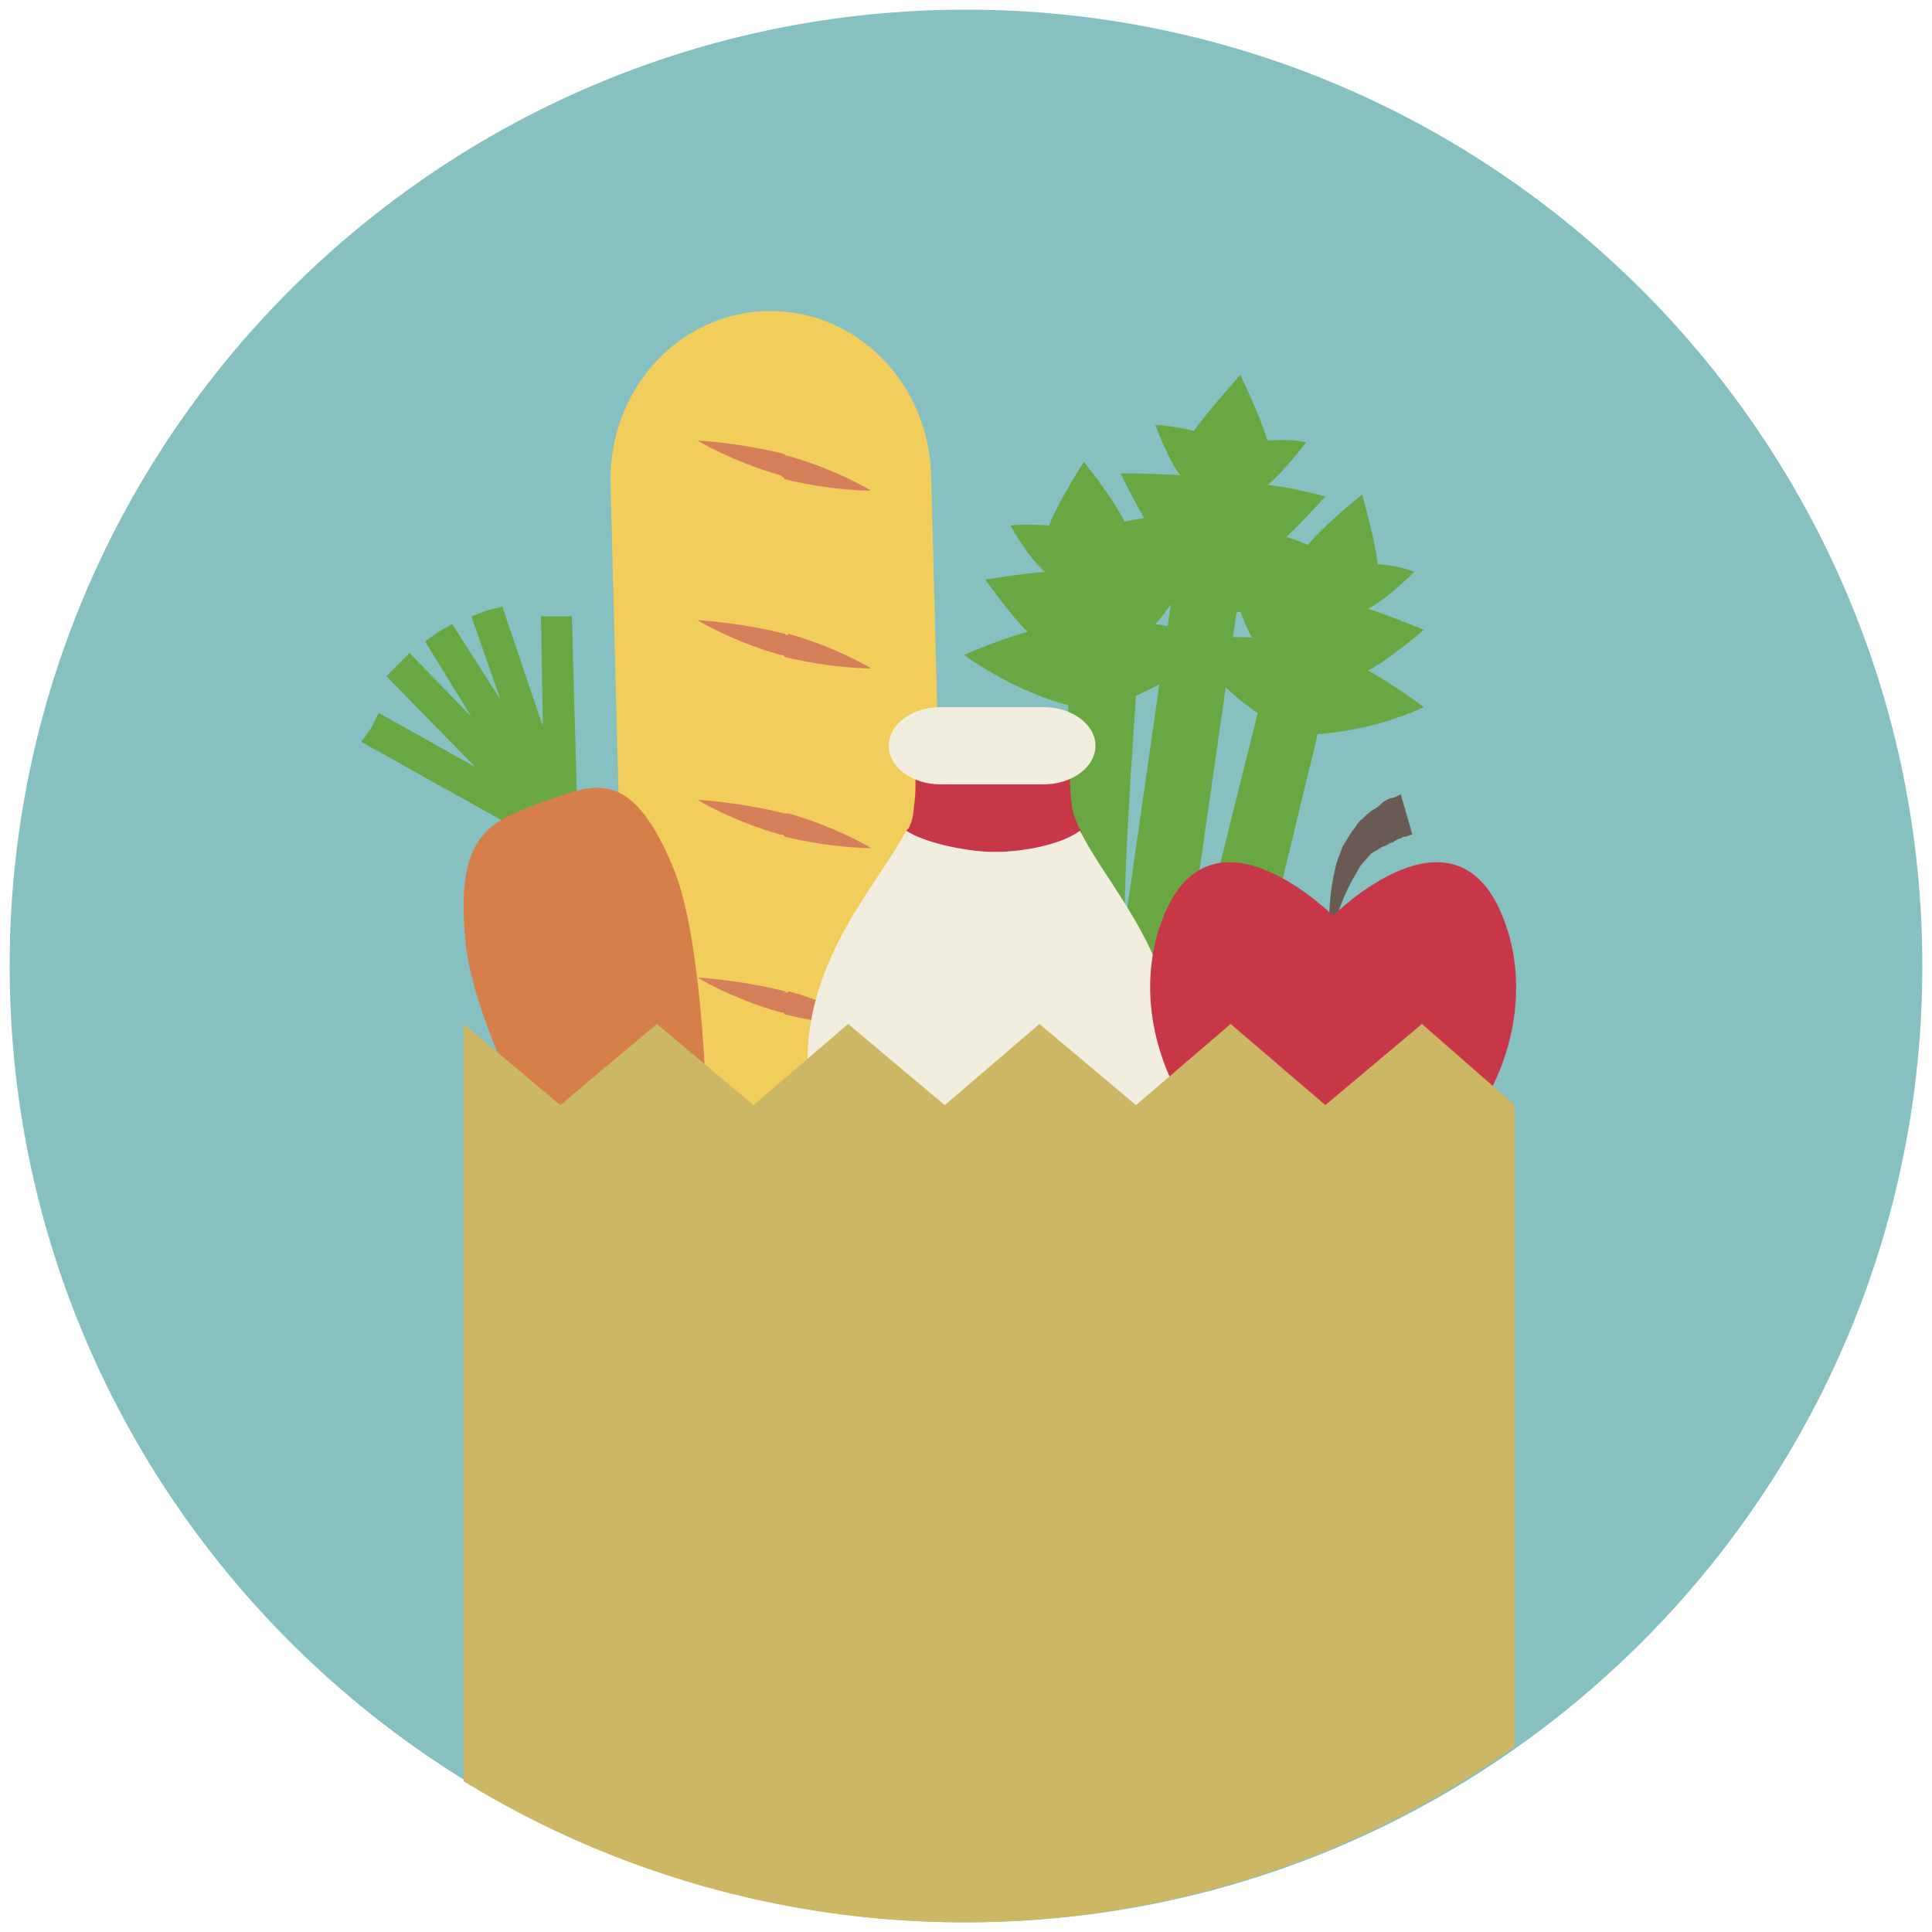
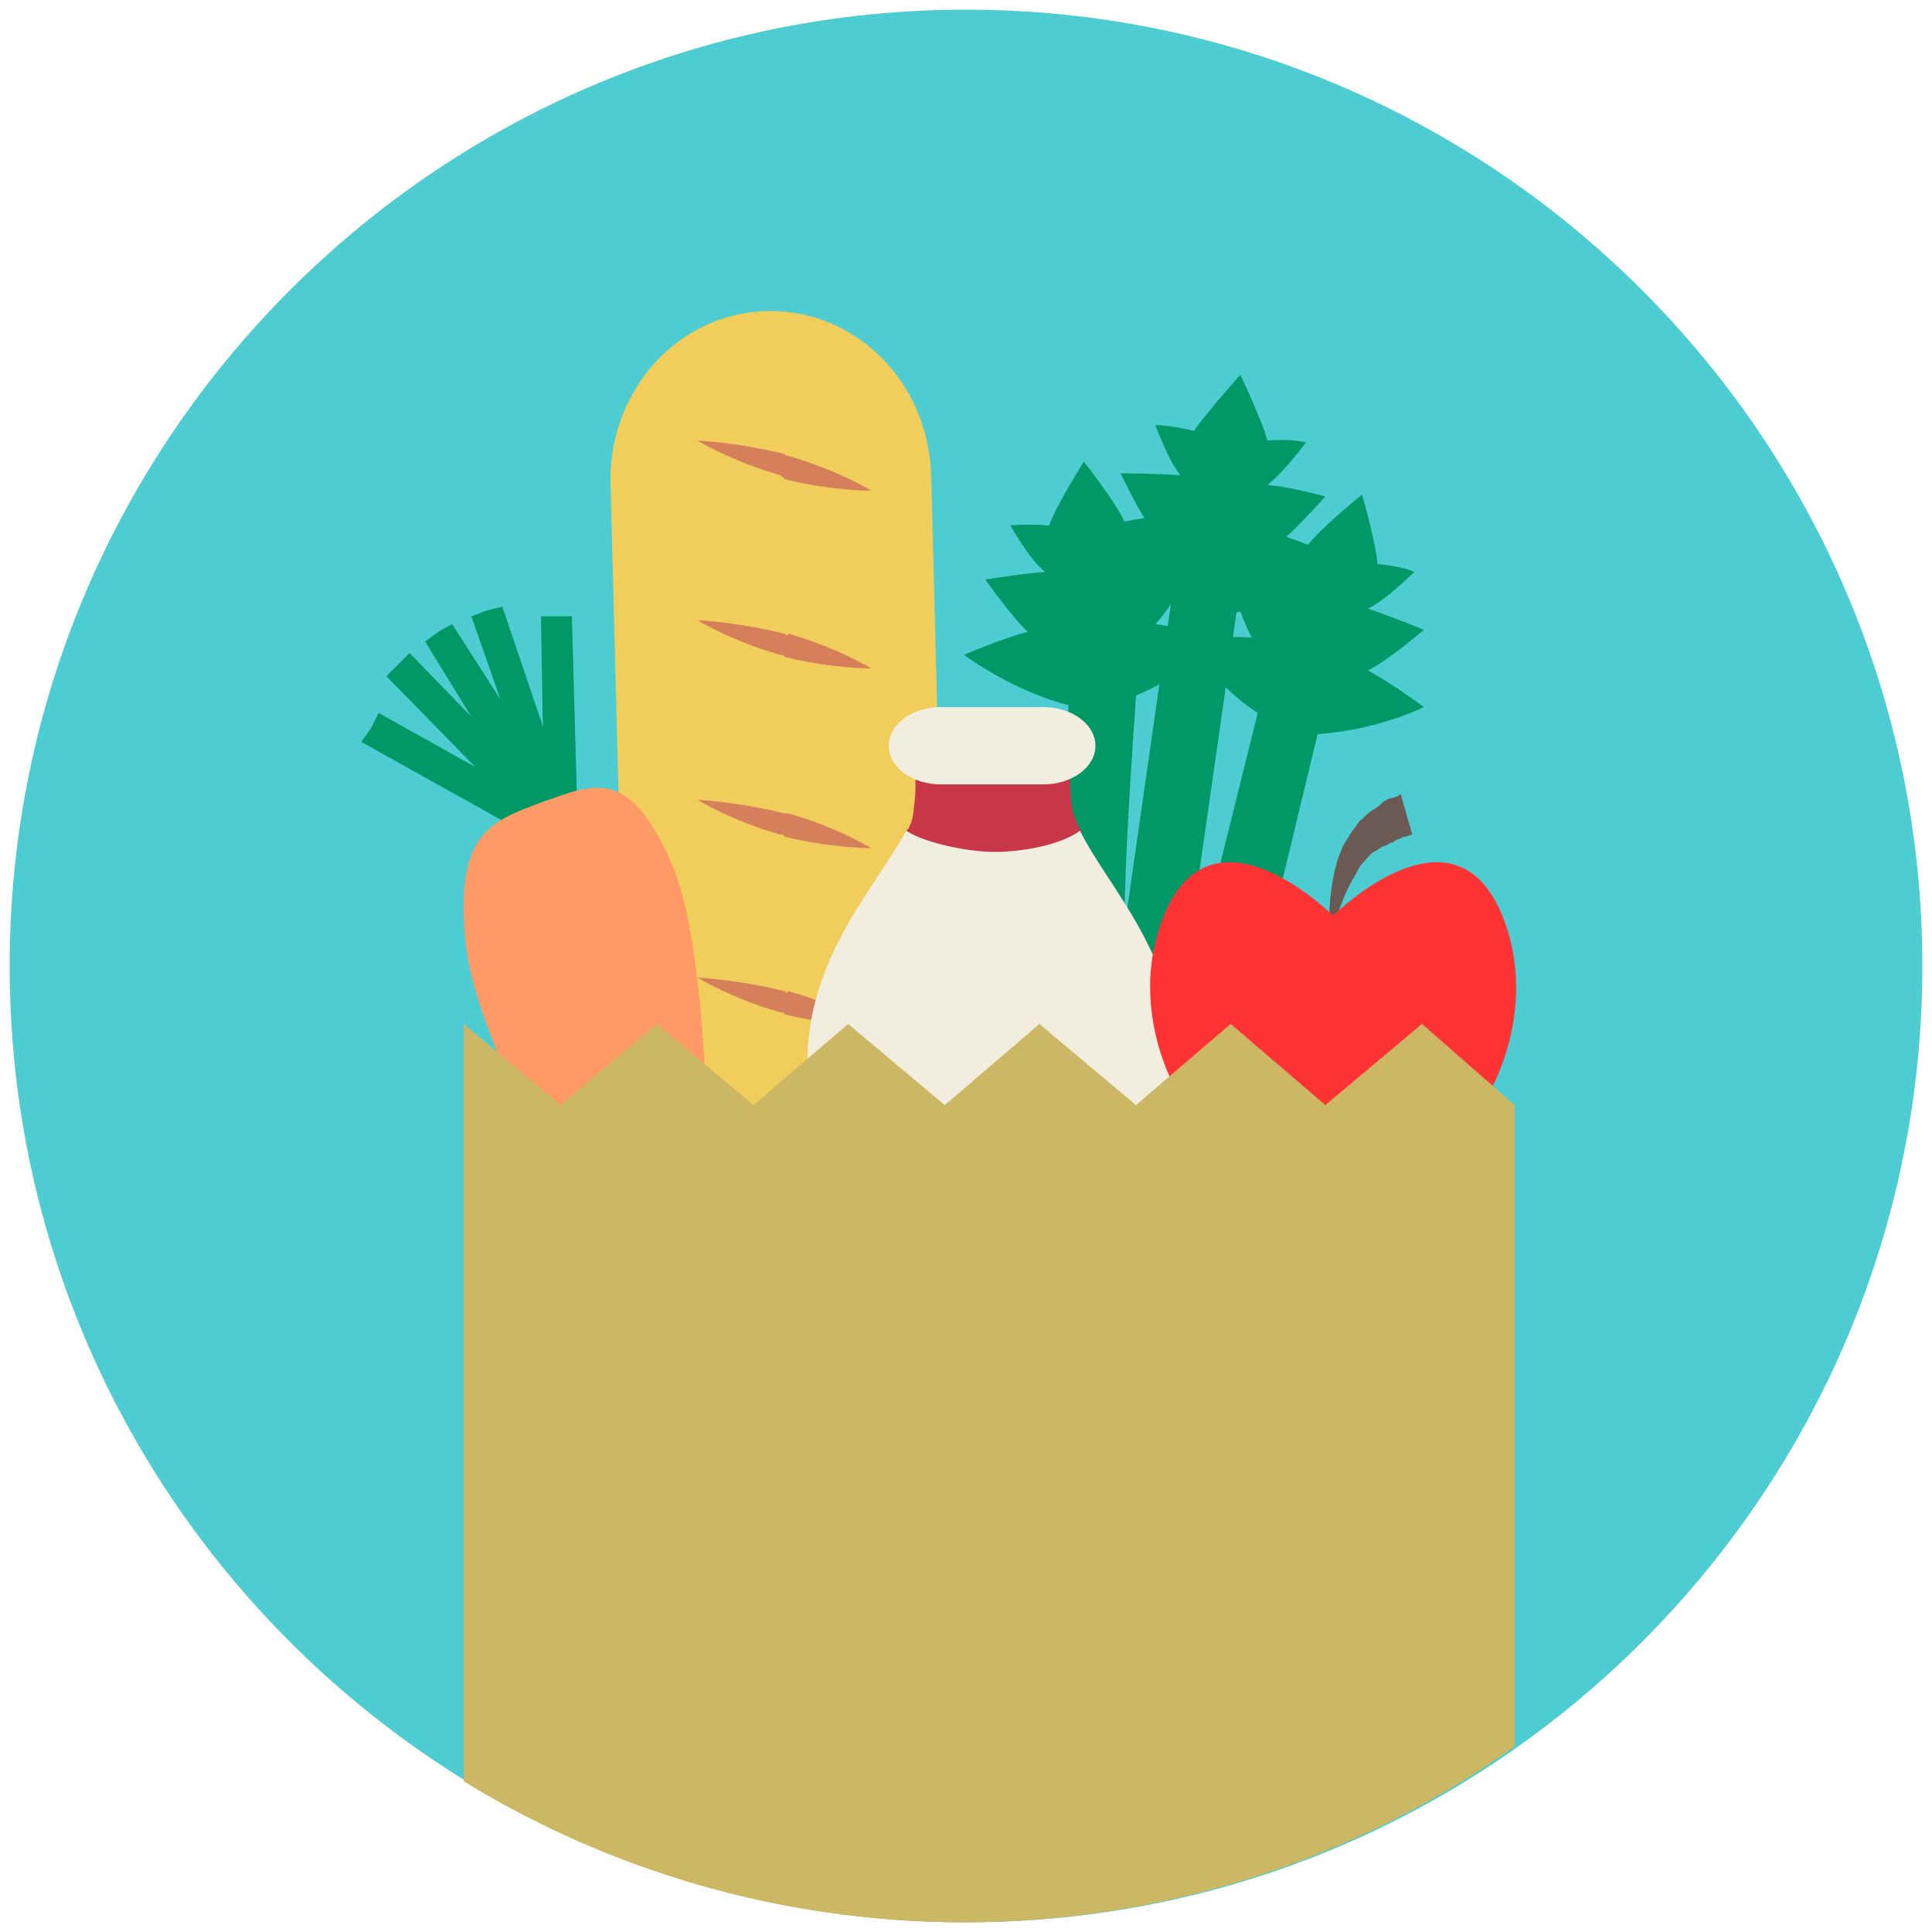
<svg xmlns="http://www.w3.org/2000/svg" viewBox="0 0 100 100">
-   <path fill="#87C0C0" d="M50,0.5C22.7,0.5,0.5,22.7,0.5,50c0,27.3,22.2,49.5,49.5,49.5c27.3,0,49.5-22.2,49.5-49.5   C99.5,22.7,77.3,0.5,50,0.5" />
+   <path fill="#4dccd1" d="M50,0.5C22.7,0.5,0.5,22.7,0.5,50c0,27.3,22.2,49.5,49.5,49.5c27.3,0,49.5-22.2,49.5-49.5   C99.5,22.7,77.3,0.5,50,0.5" />
  <path fill="#F1CD5C" d="M39.7,16.1c-4.6,0.1-8.2,4.1-8.1,8.9L33,79.2c0.1,4.8,4,8.7,8.5,8.6c4.6-0.1,8.2-4.1,8.1-8.9l-1.4-54.2   C48.1,19.8,44.3,16,39.7,16.1" />
  <path fill="#D6805B" d="M40.6,32.8c-2.4-0.6-4.5-0.7-4.5-0.7s1.8,1.1,4.3,1.8c0.1,0,0.2,0,0.2,0.1c2.4,0.6,4.5,0.6,4.5,0.6   s-1.8-1.1-4.3-1.8C40.8,32.9,40.7,32.9,40.6,32.8" />
  <path fill="#D6805B" d="M40.6,42.1c-2.4-0.6-4.5-0.7-4.5-0.7s1.8,1.1,4.3,1.8c0.1,0,0.2,0,0.2,0.1c2.4,0.6,4.5,0.6,4.5,0.6   s-1.8-1.1-4.3-1.8C40.8,42.1,40.7,42.1,40.6,42.1" />
  <path fill="#D6805B" d="M40.6,51.3c-2.4-0.6-4.5-0.7-4.5-0.7s1.8,1.1,4.3,1.8c0.1,0,0.2,0,0.2,0.1c2.4,0.6,4.5,0.6,4.5,0.6   s-1.8-1.1-4.3-1.8C40.8,51.4,40.7,51.4,40.6,51.3" />
  <path fill="#D6805B" d="M40.6,24.8c2.4,0.6,4.5,0.6,4.5,0.6s-1.8-1.1-4.3-1.8c-0.1,0-0.1,0-0.2-0.1c-2.4-0.6-4.5-0.7-4.5-0.7   s1.8,1.1,4.3,1.8C40.5,24.7,40.6,24.7,40.6,24.8" />
-   <path fill="#69A742" d="M69.3,29.6c0,0-1.8-1-3.2-1.4c0.8-0.6,2.5-2.5,2.5-2.5s-1.8-0.5-3-0.6c0.8-0.6,2-2.2,2-2.2s-0.6-0.2-2-0.1   c-0.3-1.1-1.4-3.4-1.4-3.4s-1.7,1.9-2.4,2.9c-1.3-0.3-2-0.3-2-0.3s0.7,1.9,1.3,2.6c-1.3-0.1-3.1-0.1-3.1-0.1s1.1,2.3,1.7,3   c-1.5,0.1-3.5,0.6-3.5,0.6c1.6,1.6,3.2,2.7,4.4,3.2L56.2,62l1.7,0.2l1.7,0.2l4.4-30.7C65.4,31.4,67.3,30.8,69.3,29.6z" />
-   <path fill="#69A742" d="M73.7,36.6c0,0-1.6-1.2-2.9-1.9c0.9-0.4,2.9-2.1,2.9-2.1s-1.7-0.7-2.9-1.1c0.9-0.4,2.4-1.9,2.4-1.9   s-0.6-0.3-1.9-0.4c-0.1-1.2-0.8-3.6-0.8-3.6s-2,1.6-2.8,2.6c-1.2-0.5-1.9-0.6-1.9-0.6s0.4,2,0.8,2.8c-1.2-0.3-3-0.6-3-0.6   s0.7,2.4,1.2,3.2c-1.5-0.1-3.5,0.1-3.5,0.1c1.3,1.8,2.7,3.1,3.8,3.8l-4.1,16.5l3.7-0.9L68.2,38C69.5,37.9,71.5,37.6,73.7,36.6z" />
-   <path fill="#69A742" d="M58.8,36c1.2-0.5,2.8-1.4,4.4-2.8c0,0-1.9-0.7-3.4-0.9c0.7-0.7,2-2.9,2-2.9s-1.8-0.2-3.1-0.1   c0.7-0.7,1.5-2.5,1.5-2.5s-0.7-0.1-2,0.2c-0.5-1.1-2.1-3.1-2.1-3.1s-1.4,2.2-1.8,3.3c-1.3-0.1-2,0-2,0s1,1.8,1.8,2.4   c-1.3,0.1-3.1,0.4-3.1,0.4s1.5,2.1,2.2,2.7c-1.5,0.4-3.3,1.2-3.3,1.2c2.1,1.5,4.2,2.3,5.4,2.6l-0.1,14.5c0,0.5,3.3,0.1,3.3,0.1   C57.8,50.2,58.5,40.4,58.8,36z" />
+   <path fill="#009866" d="M69.3,29.6c0,0-1.8-1-3.2-1.4c0.8-0.6,2.5-2.5,2.5-2.5s-1.8-0.5-3-0.6c0.8-0.6,2-2.2,2-2.2s-0.6-0.2-2-0.1   c-0.3-1.1-1.4-3.4-1.4-3.4s-1.7,1.9-2.4,2.9c-1.3-0.3-2-0.3-2-0.3s0.7,1.9,1.3,2.6c-1.3-0.1-3.1-0.1-3.1-0.1s1.1,2.3,1.7,3   c-1.5,0.1-3.5,0.6-3.5,0.6c1.6,1.6,3.2,2.7,4.4,3.2L56.2,62l1.7,0.2l1.7,0.2l4.4-30.7C65.4,31.4,67.3,30.8,69.3,29.6z" />
+   <path fill="#009866" d="M73.7,36.6c0,0-1.6-1.2-2.9-1.9c0.9-0.4,2.9-2.1,2.9-2.1s-1.7-0.7-2.9-1.1c0.9-0.4,2.4-1.9,2.4-1.9   s-0.6-0.3-1.9-0.4c-0.1-1.2-0.8-3.6-0.8-3.6s-2,1.6-2.8,2.6c-1.2-0.5-1.9-0.6-1.9-0.6s0.4,2,0.8,2.8c-1.2-0.3-3-0.6-3-0.6   s0.7,2.4,1.2,3.2c-1.5-0.1-3.5,0.1-3.5,0.1c1.3,1.8,2.7,3.1,3.8,3.8l-4.1,16.5l3.7-0.9L68.2,38C69.5,37.9,71.5,37.6,73.7,36.6z" />
+   <path fill="#009866" d="M58.8,36c1.2-0.5,2.8-1.4,4.4-2.8c0,0-1.9-0.7-3.4-0.9c0.7-0.7,2-2.9,2-2.9s-1.8-0.2-3.1-0.1   c0.7-0.7,1.5-2.5,1.5-2.5s-0.7-0.1-2,0.2c-0.5-1.1-2.1-3.1-2.1-3.1s-1.4,2.2-1.8,3.3c-1.3-0.1-2,0-2,0s1,1.8,1.8,2.4   c-1.3,0.1-3.1,0.4-3.1,0.4s1.5,2.1,2.2,2.7c-1.5,0.4-3.3,1.2-3.3,1.2c2.1,1.5,4.2,2.3,5.4,2.6l-0.1,14.5c0,0.5,3.3,0.1,3.3,0.1   C57.8,50.2,58.5,40.4,58.8,36z" />
  <path fill="#C73747" d="M56,43.1c-1.3,0.7-3.2,1-4.5,1c-1.2,0-3.3-0.2-4.6-1.1c0.3-0.2,0.4-1,0.4-1.2c0.2-1.3,0-2.8,0-2.8h8.1   c0,0-0.1,1.7,0.1,2.8C55.5,42,55.7,42.6,56,43.1" />
  <path fill="#F1EEDF" d="M60.9,54.9v27.4c0,0.8-1.5,2.8-9.6,2.8h0c-8.1,0-9.5-2-9.5-2.8V54.9c0-5.4,3.7-9.2,5.1-11.9   c1.1,0.7,3.4,1.1,4.6,1.1c1.2,0,3.3-0.3,4.4-1.1C57.4,46,60.9,49.4,60.9,54.9" />
  <path fill="#F1EEDF" d="M56.7,38.6c0,1.1-1.2,2-2.7,2h-5.3c-1.5,0-2.7-0.9-2.7-2c0-1.1,1.2-2,2.7-2H54   C55.5,36.6,56.7,37.5,56.7,38.6" />
-   <polygon fill="#69A742" points="29.9,42.7 29.6,31.9 28.8,31.9 28,31.9 28.1,37.6 26,31.4 25.2,31.6 24.4,31.9 25.9,36.2    23.4,32.3 22.7,32.7 22,33.2 24.4,37.1 21.2,33.8 20.6,34.4 20,35 24.6,39.7 19.6,36.9 19.2,37.7 18.7,38.4 28.2,43.7  " />
-   <path fill="#D67F4B" d="M34.8,44.8c-2.2-5.2-4.1-4.2-6.7-3.3c-2.6,1-4.6,1.5-4,7.3c0.7,7.3,12.4,25.5,12.4,25.5   S37.6,51.3,34.8,44.8" />
+   <polygon fill="#009866" points="29.9,42.7 29.6,31.9 28.8,31.9 28,31.9 28.1,37.6 26,31.4 25.2,31.6 24.4,31.9 25.9,36.2    23.4,32.3 22.7,32.7 22,33.2 24.4,37.1 21.2,33.8 20.6,34.4 20,35 24.6,39.7 19.6,36.9 19.2,37.7 18.7,38.4 28.2,43.7  " />
+   <path fill="#ff9966" d="M34.8,44.8c-2.2-5.2-4.1-4.2-6.7-3.3c-2.6,1-4.6,1.5-4,7.3c0.7,7.3,12.4,25.5,12.4,25.5   S37.6,51.3,34.8,44.8" />
  <path fill="#6A5A53" d="M68.9,48.9c0,0-0.1-0.5-0.1-1.3c0-0.8,0.1-1.9,0.4-3c0.1-0.3,0.2-0.5,0.3-0.8c0.2-0.3,0.3-0.5,0.5-0.8   c0.2-0.2,0.3-0.5,0.5-0.6c0.2-0.2,0.4-0.4,0.6-0.5c0.2-0.1,0.4-0.3,0.5-0.4c0.2-0.1,0.3-0.2,0.5-0.2c0.3-0.1,0.4-0.2,0.4-0.2   l0.6,2.1c0,0-0.1,0-0.3,0.1c-0.1,0-0.2,0-0.3,0.1c-0.1,0-0.3,0.1-0.4,0.2c-0.2,0-0.3,0.2-0.5,0.2c-0.2,0.1-0.3,0.2-0.5,0.3   c-0.2,0.1-0.3,0.3-0.5,0.5c-0.2,0.2-0.3,0.4-0.4,0.6c-0.5,0.8-0.9,1.8-1.1,2.6C69,48.4,68.9,48.9,68.9,48.9" />
-   <path fill="#C73747" d="M77.8,47.5c-2.5-6.4-8.8-0.1-8.8-0.1s-6.3-6.3-8.8,0.1c-2.9,7.3,4.3,16.5,8.8,12   C73.6,64,80.7,54.8,77.8,47.5" />
+   <path fill="#ff3333" d="M77.8,47.5c-2.5-6.4-8.8-0.1-8.8-0.1s-6.3-6.3-8.8,0.1c-2.9,7.3,4.3,16.5,8.8,12   C73.6,64,80.7,54.8,77.8,47.5" />
  <path fill="#CCB864" d="M68.6,57.2L63.7,53l-4.9,4.2L53.8,53l-4.9,4.2l-5-4.2l-4.9,4.2L34,53L29,57.2l-5-4.2v39.2   c7.5,4.6,16.4,7.3,25.9,7.3c10.6,0,20.5-3.4,28.5-9.1V57.2L73.6,53L68.6,57.2z" />
</svg>
